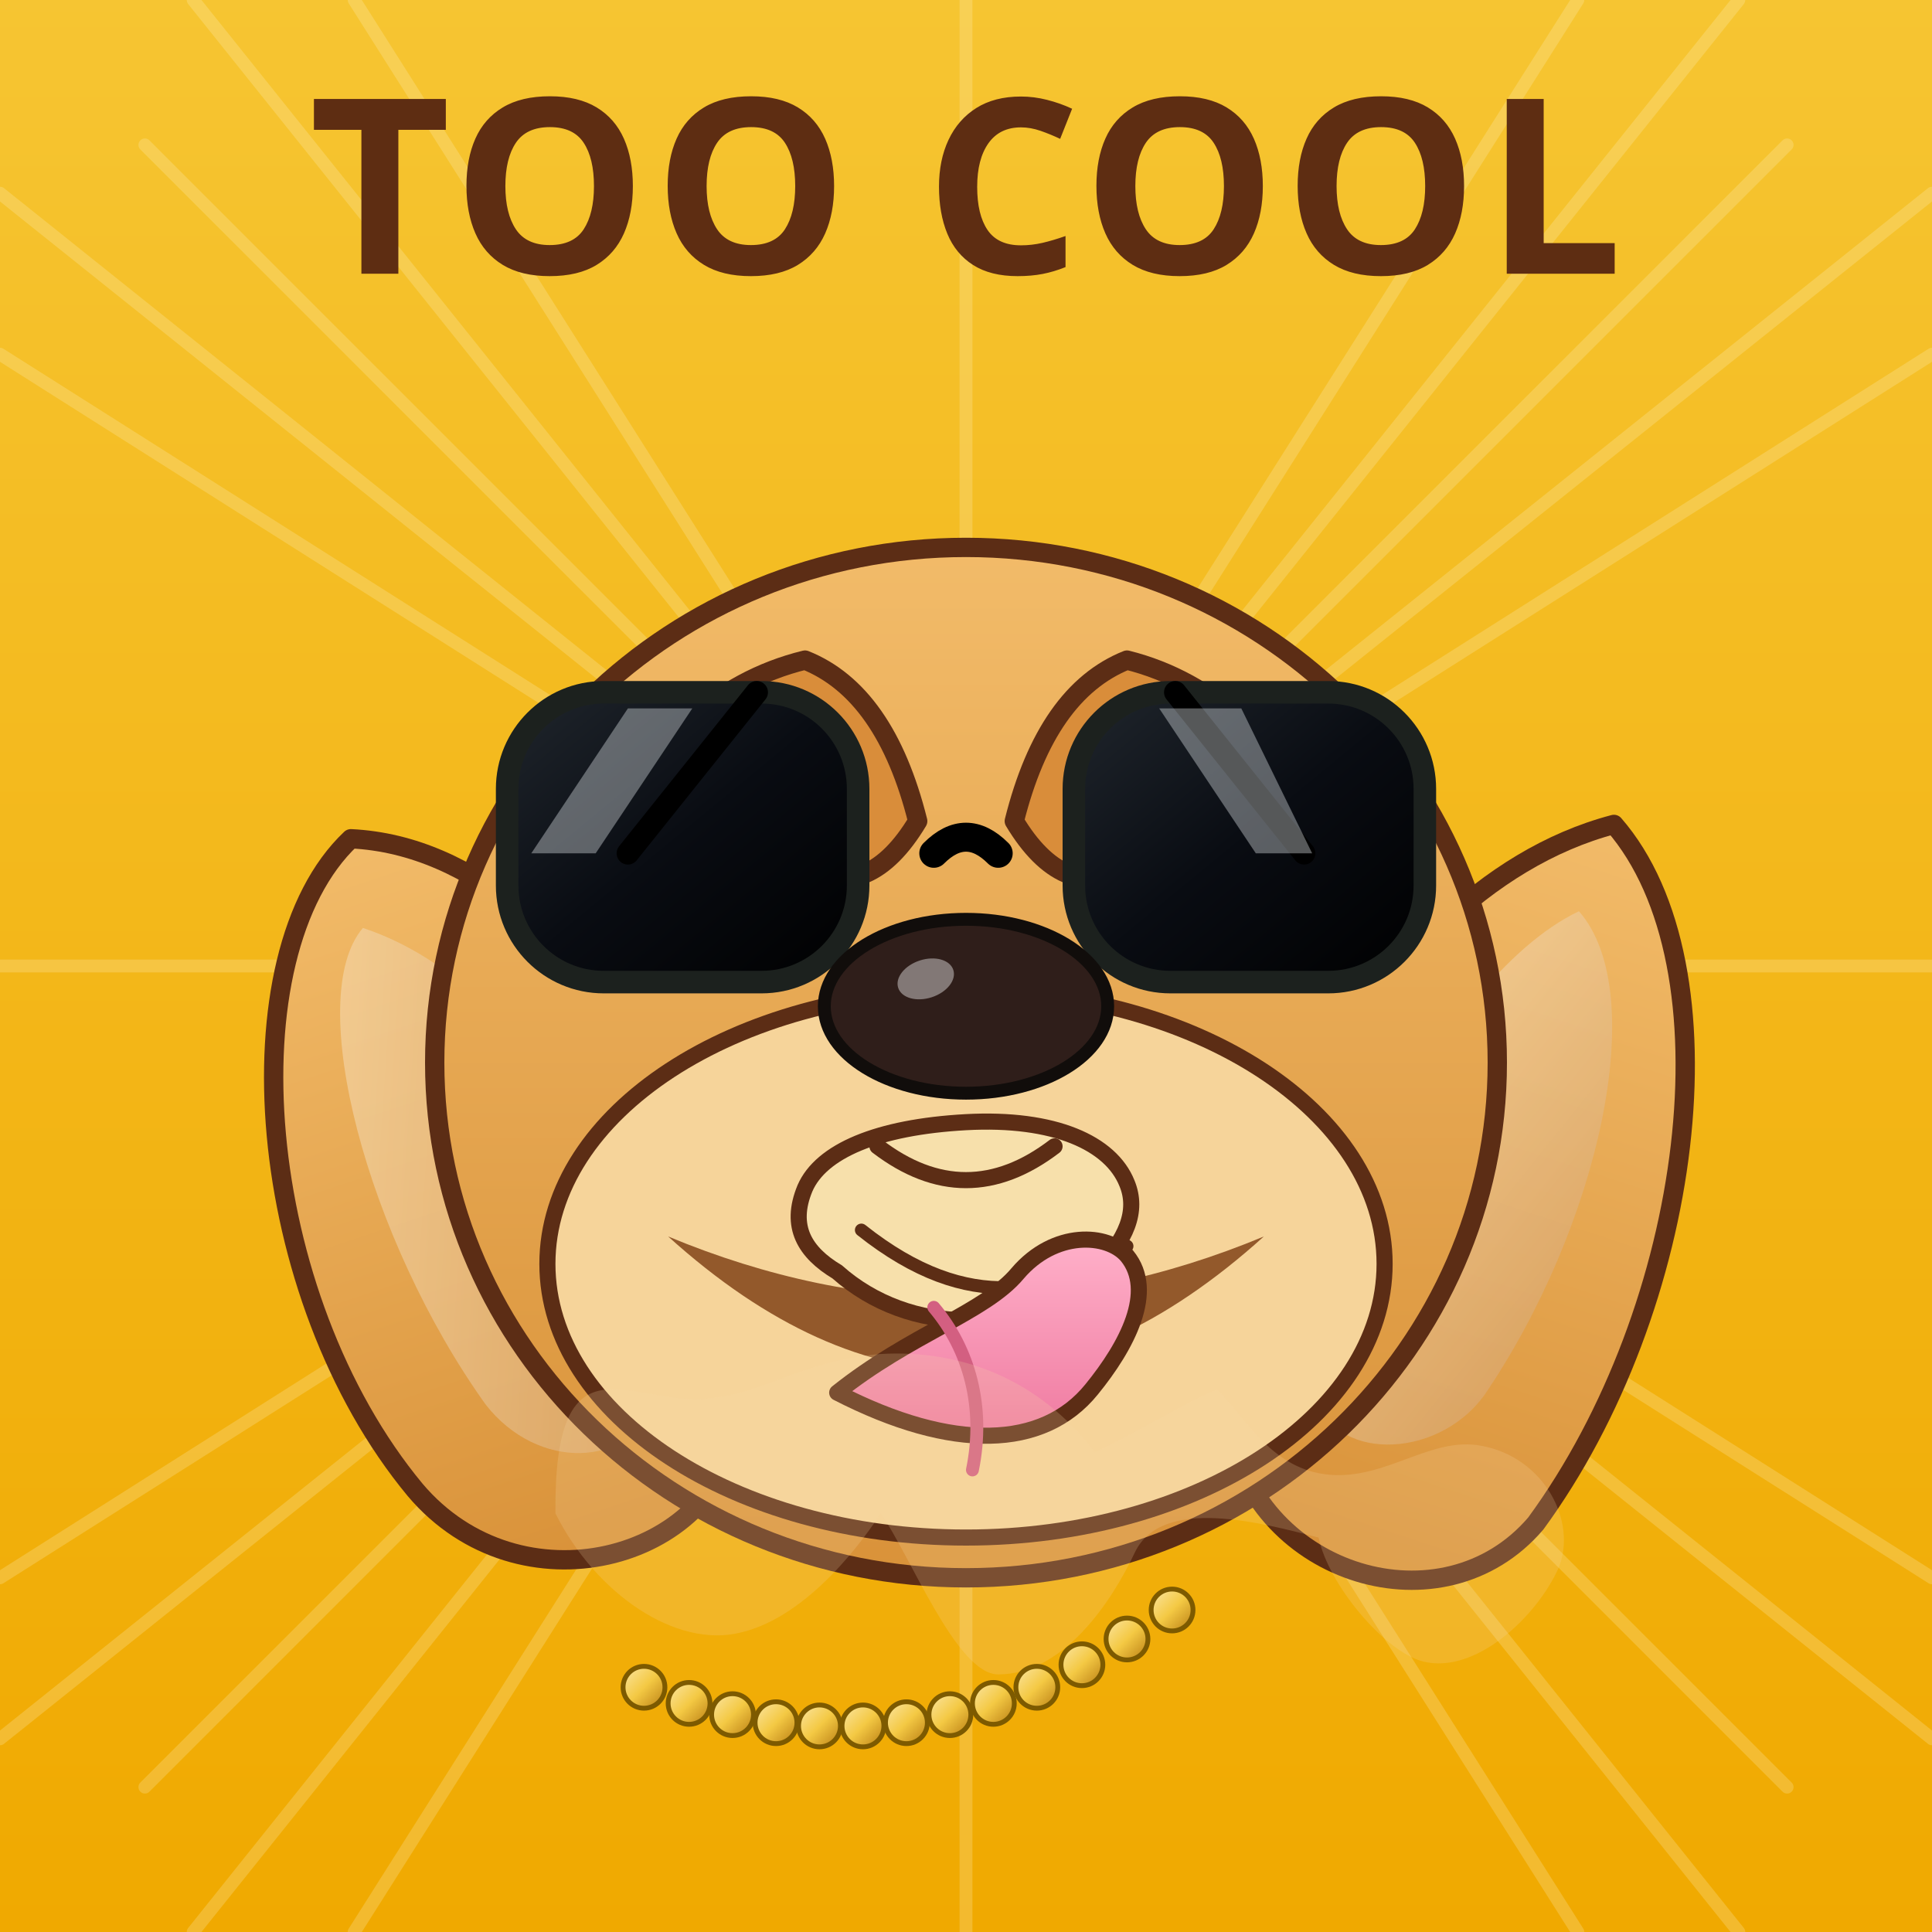
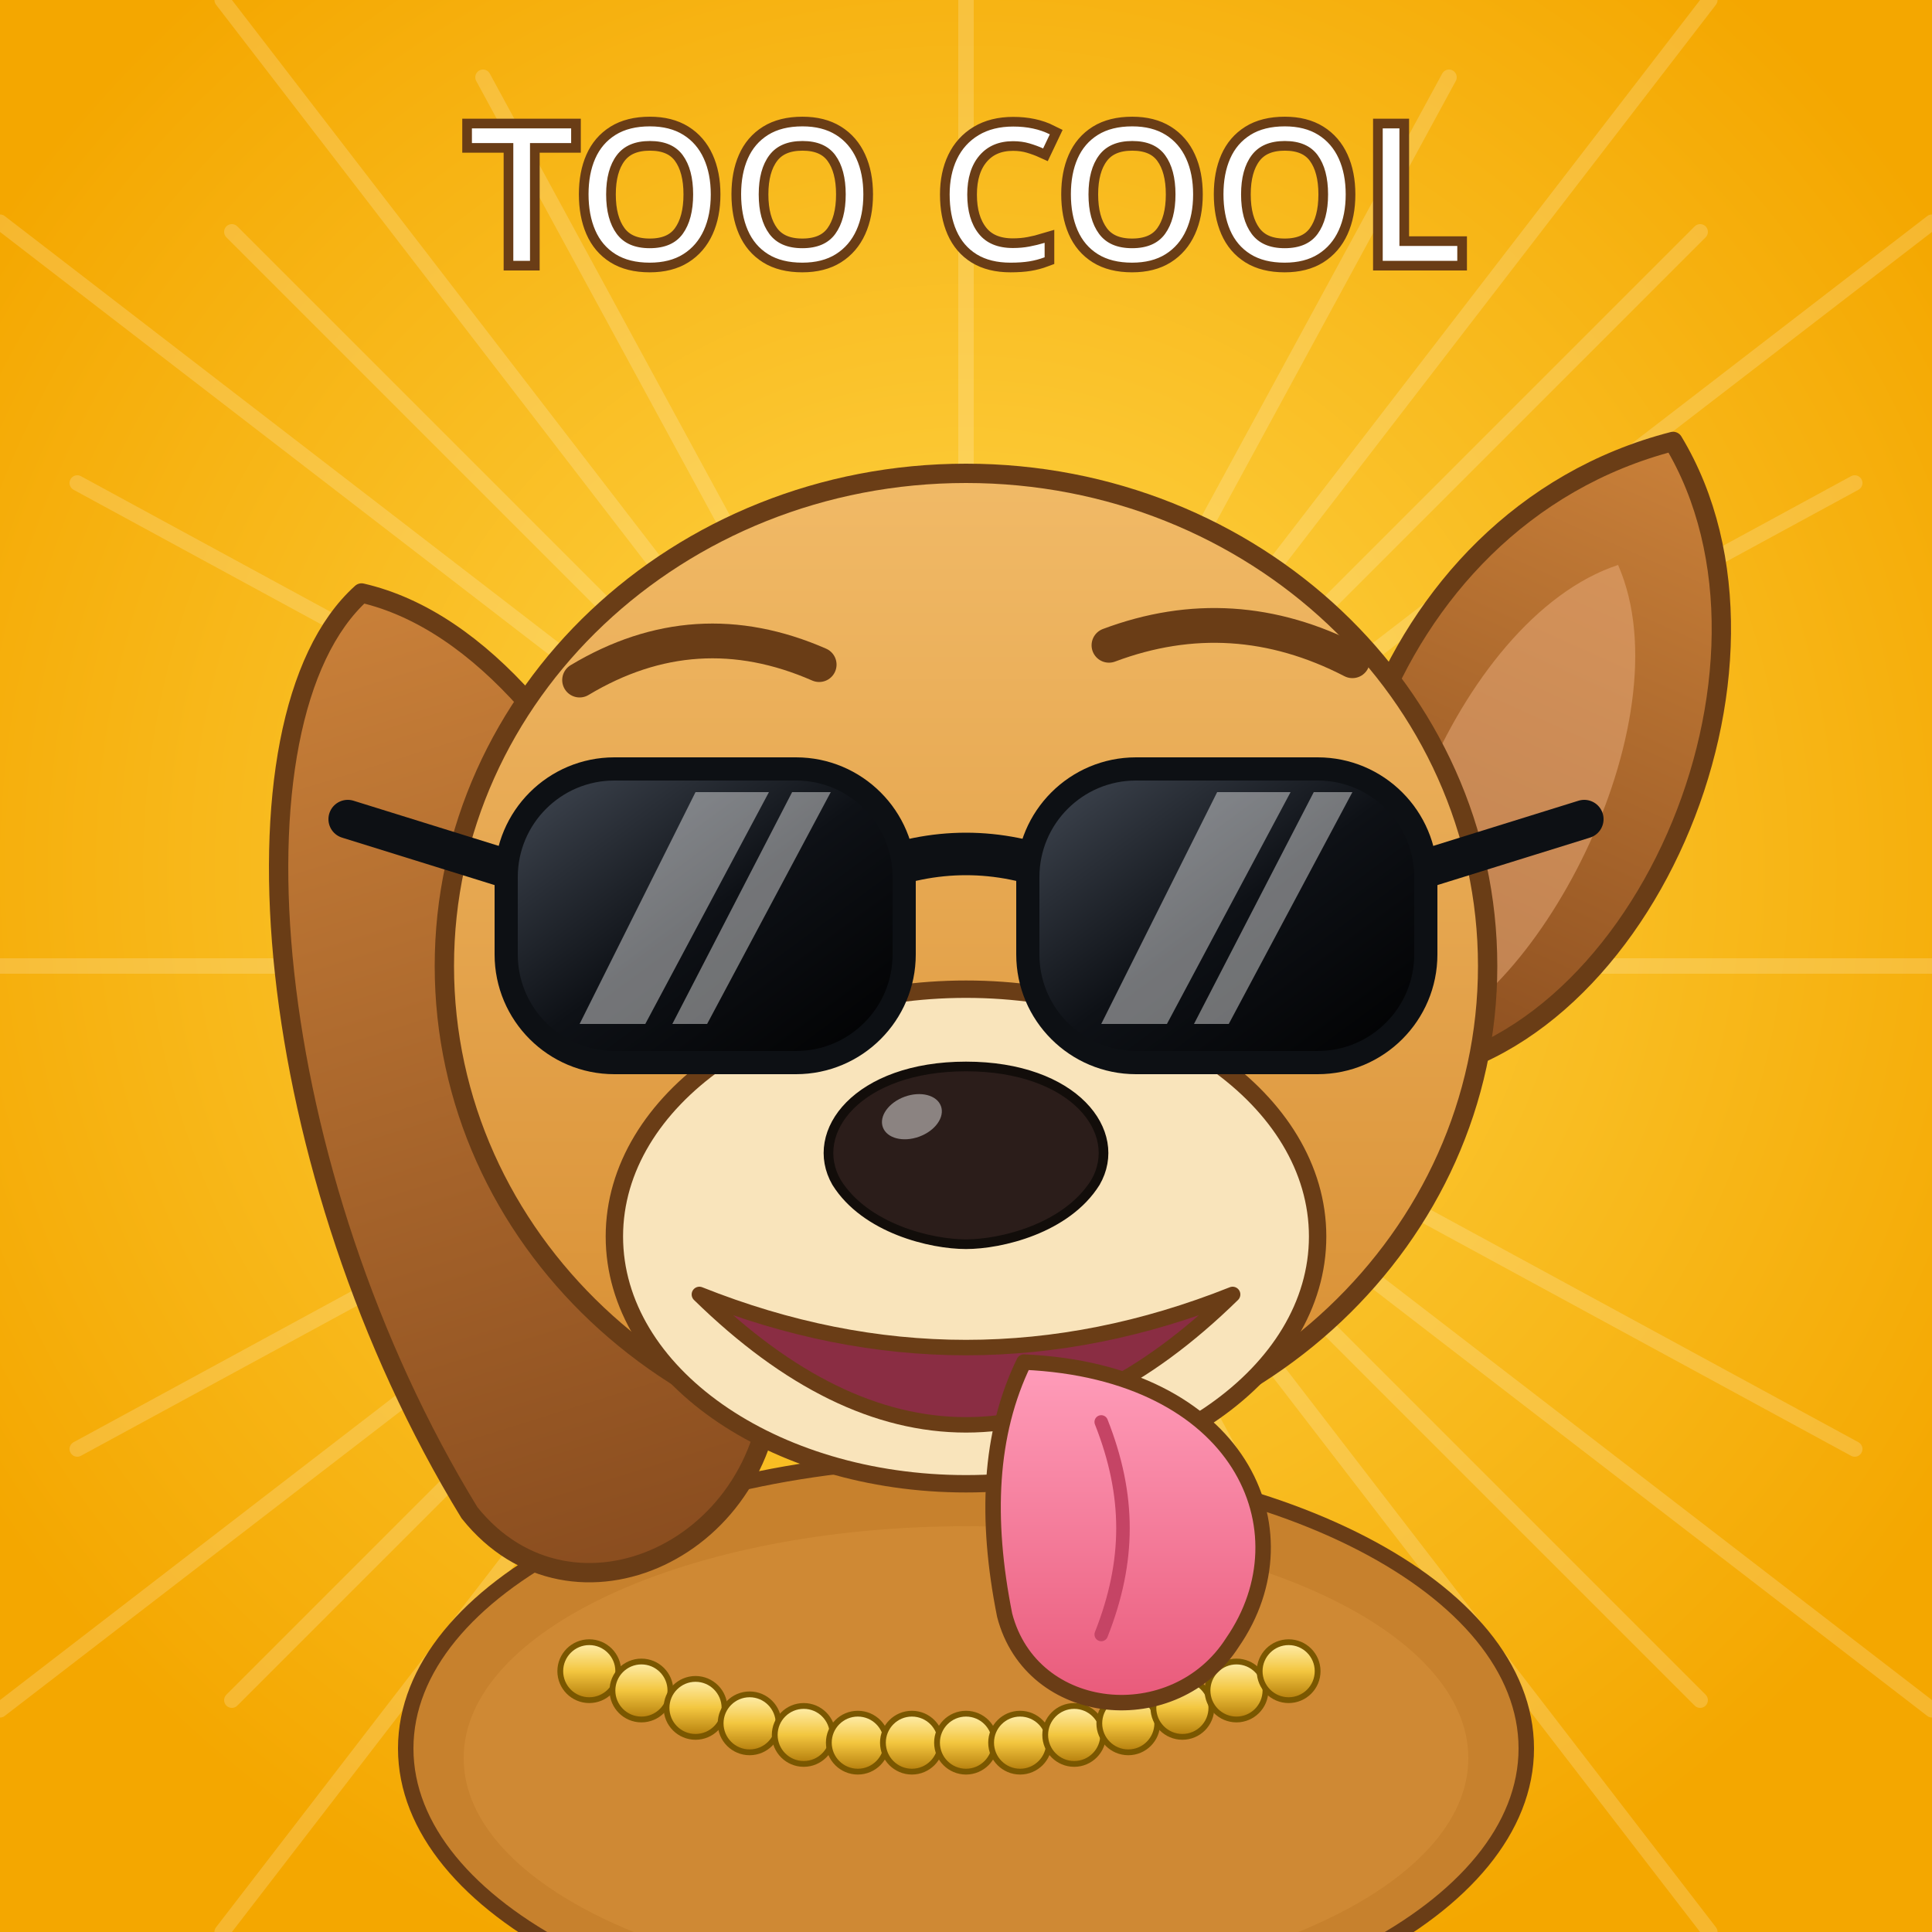
- <svg xmlns="http://www.w3.org/2000/svg" viewBox="0 0 1200 1200" width="1200" height="1200">
+ <svg xmlns="http://www.w3.org/2000/svg" viewBox="0 0 1000 1000" width="1000" height="1000">
  <defs>
-     <linearGradient id="bg" x1="0" y1="0" x2="0" y2="1">
-       <stop offset="0%" stop-color="#f6c532" />
-       <stop offset="100%" stop-color="#f0a900" />
+     <radialGradient id="bg" cx="50%" cy="45%" r="60%">
+       <stop offset="0%" stop-color="#ffd84c" />
+       <stop offset="100%" stop-color="#f4a700" />
+     </radialGradient>
+     <linearGradient id="fur" x1="0" x2="0" y1="0" y2="1">
+       <stop offset="0%" stop-color="#f1ba67" />
+       <stop offset="100%" stop-color="#d78d31" />
    </linearGradient>
-     <linearGradient id="fur" x1="0" y1="0" x2="0" y2="1">
-       <stop offset="0%" stop-color="#f2bb69" />
-       <stop offset="100%" stop-color="#d99239" />
+     <linearGradient id="ear" x1="0" x2="0" y1="0" y2="1">
+       <stop offset="0%" stop-color="#c98039" />
+       <stop offset="100%" stop-color="#8a4d1f" />
    </linearGradient>
-     <linearGradient id="earInside" x1="0" y1="0" x2="1" y2="1">
-       <stop offset="0%" stop-color="#f7d9a9" />
-       <stop offset="100%" stop-color="#d6a269" />
+     <linearGradient id="gold" x1="0" x2="0" y1="0" y2="1">
+       <stop offset="0%" stop-color="#ffefaf" />
+       <stop offset="50%" stop-color="#f3c63f" />
+       <stop offset="100%" stop-color="#b37c0b" />
    </linearGradient>
-     <linearGradient id="gold" x1="0" y1="0" x2="1" y2="1">
-       <stop offset="0%" stop-color="#fbe6a5" />
-       <stop offset="50%" stop-color="#f4c944" />
-       <stop offset="100%" stop-color="#b97d12" />
+     <linearGradient id="tongue" x1="0" x2="0" y1="0" y2="1">
+       <stop offset="0%" stop-color="#ff9dba" />
+       <stop offset="100%" stop-color="#e95a7a" />
    </linearGradient>
-     <linearGradient id="tongue" x1="0" y1="0" x2="0" y2="1">
-       <stop offset="0%" stop-color="#ffb0c9" />
-       <stop offset="100%" stop-color="#ef7aa0" />
-     </linearGradient>
-     <linearGradient id="glass" x1="0" y1="0" x2="1" y2="1">
-       <stop offset="0%" stop-color="#20262d" />
-       <stop offset="50%" stop-color="#090c12" />
+     <linearGradient id="lens" x1="0" x2="1" y1="0" y2="1">
+       <stop offset="0%" stop-color="#444b56" />
+       <stop offset="50%" stop-color="#0e1116" />
      <stop offset="100%" stop-color="#000000" />
    </linearGradient>
  </defs>
-   <rect width="1200" height="1200" fill="url(#bg)" />
-   <g opacity="0.22" stroke="#fef7d2" stroke-width="8" fill="none" stroke-linecap="round">
-     <path d="M600 0 L600 1200" />
-     <path d="M0 600 L1200 600" />
-     <path d="M90 90 L1110 1110" />
-     <path d="M1110 90 L90 1110" />
-     <path d="M220 0 L980 1200" />
-     <path d="M980 0 L220 1200" />
-     <path d="M0 220 L1200 980" />
-     <path d="M0 980 L1200 220" />
-     <path d="M120 0 L1080 1200" />
-     <path d="M1080 0 L120 1200" />
-     <path d="M0 120 L1200 1080" />
-     <path d="M0 1080 L1200 120" />
+   <rect width="1000" height="1000" fill="url(#bg)" />
+   <g opacity="0.18" stroke="#fff" stroke-width="8" stroke-linecap="round" fill="none">
+     <path d="M 500 0 L 500 1000" />
+     <path d="M 0 500 L 1000 500" />
+     <path d="M 120 120 L 880 880" />
+     <path d="M 880 120 L 120 880" />
+     <path d="M 250 40 L 750 960" />
+     <path d="M 750 40 L 250 960" />
+     <path d="M 40 250 L 960 750" />
+     <path d="M 960 250 L 40 750" />
+     <path d="M 115 0 L 885 1000" />
+     <path d="M 885 0 L 115 1000" />
+     <path d="M 0 115 L 1000 885" />
+     <path d="M 0 885 L 1000 115" />
  </g>
-   <text x="600" y="170" text-anchor="middle" font-family="Impact, 'Arial Black', sans-serif" font-size="152" font-weight="900" fill="#5e2d12" stroke="#5e2d12" stroke-width="0" letter-spacing="4">TOO COOL</text>
-   <g transform="translate(0,10)">
-     <g transform="rotate(-18 350 610)">
-       <path d="M255 475 C160 520, 110 726, 168 872 C206 965, 332 972, 370 896 C422 794, 400 530, 255 475 Z" fill="url(#fur)" stroke="#5c2d15" stroke-width="12" stroke-linejoin="round" />
-       <path d="M245 530 C196 560, 188 715, 226 835 C244 885, 300 900, 325 866 C362 822, 354 610, 245 530 Z" fill="url(#earInside)" opacity="0.7" />
-     </g>
-     <g transform="rotate(18 880 620)">
-       <path d="M960 470 C1060 530, 1100 740, 1048 898 C1014 980, 894 982, 850 902 C803 816, 820 560, 960 470 Z" fill="url(#fur)" stroke="#5c2d15" stroke-width="12" stroke-linejoin="round" />
-       <path d="M956 528 C1015 563, 1028 712, 993 832 C977 881, 914 900, 894 864 C859 810, 884 596, 956 528 Z" fill="url(#earInside)" opacity="0.7" />
-     </g>
-     <ellipse cx="600" cy="650" rx="330" ry="320" fill="url(#fur)" stroke="#5c2d15" stroke-width="12" />
-     <ellipse cx="600" cy="775" rx="260" ry="170" fill="#f6d49a" stroke="#5c2d15" stroke-width="10" />
-     <g>
-       <path d="M368 520 Q418 420 500 400 Q550 420 570 500 Q540 550 500 530 Q450 500 368 520 Z" fill="#d98d3a" stroke="#5c2d15" stroke-width="12" stroke-linejoin="round" />
-       <path d="M832 520 Q780 420 700 400 Q650 420 630 500 Q660 550 700 530 Q750 500 832 520 Z" fill="#d98d3a" stroke="#5c2d15" stroke-width="12" stroke-linejoin="round" />
-     </g>
-     <g>
-       <path d="M470 510 L350 470" stroke="#101417" stroke-width="20" stroke-linecap="round" />
-       <path d="M730 510 L850 470" stroke="#101417" stroke-width="20" stroke-linecap="round" />
-       <rect x="315" y="420" width="218" height="180" rx="60" fill="url(#glass)" stroke="#1c211e" stroke-width="14" />
-       <rect x="667" y="420" width="218" height="180" rx="60" fill="url(#glass)" stroke="#1c211e" stroke-width="14" />
-       <path d="M390 520 L470 420" stroke="#000" stroke-width="14" stroke-linecap="round" />
-       <path d="M810 520 L730 420" stroke="#000" stroke-width="14" stroke-linecap="round" />
-       <path d="M580 520 Q600 500 620 520" stroke="#000" stroke-width="18" stroke-linecap="round" fill="none" />
-       <g opacity="0.35" fill="#f5fbff">
-         <path d="M330 520 L390 430 L430 430 L370 520 Z" />
-         <path d="M815 520 L771 430 L720 430 L780 520 Z" />
-       </g>
-     </g>
-     <g>
-       <ellipse cx="600" cy="615" rx="88" ry="54" fill="#2f1e1a" stroke="#110d0b" stroke-width="8" />
-       <ellipse cx="575" cy="598" rx="18" ry="12" fill="#ffffff" opacity="0.4" transform="rotate(-18 575 598)" />
-       <path d="M415 758 Q600 925 785 758 Q600 835 415 758 Z" fill="#814318" opacity="0.85" />
-       <path d="M520 780 C565 820, 635 820, 680 780 C700 760, 707 742, 700 725 C690 700, 655 684, 600 687 C545 690, 510 705, 500 728 C490 752, 500 768, 520 780 Z" fill="#f7e0ab" stroke="#5c2d15" stroke-width="10" />
-       <path d="M545 702 Q600 744 655 702" fill="none" stroke="#5c2d15" stroke-width="10" stroke-linecap="round" />
-       <path d="M535 754 C603 808, 654 792, 700 764" fill="none" stroke="#5c2d15" stroke-width="8" stroke-linecap="round" />
-     </g>
-     <g>
-       <path d="M520 855 C592 892, 648 890, 678 853 C700 826, 718 792, 700 770 C688 756, 655 754, 632 781 C612 805, 565 819, 520 855 Z" fill="url(#tongue)" stroke="#5c2d15" stroke-width="10" stroke-linejoin="round" />
-       <path d="M580 802 C602 828, 612 864, 604 903" fill="none" stroke="#d35f81" stroke-width="8" stroke-linecap="round" />
-     </g>
-     <g>
-       <path d="M345 930 C370 980, 420 1014, 460 1004 C503 994, 538 944, 547 930 C565 955, 594 1030, 620 1030 C660 1030, 690 986, 705 954 C722 919, 784 936, 819 945 C825 974, 860 1016, 884 1022 C916 1030, 954 995, 968 964 C980 935, 959 895, 920 888 C889 882, 861 909, 826 906 C790 903, 774 871, 756 853 C738 860, 702 882, 680 892 C646 847, 597 828, 547 831 C496 835, 470 859, 432 859 C387 859, 344 822, 345 930 Z" fill="#f7d7a5" opacity="0.2" />
-     </g>
-     <g>
-       <circle cx="400" cy="1038" r="13" fill="url(#gold)" stroke="#7d5a00" stroke-width="3" />
-       <circle cx="428" cy="1048" r="13" fill="url(#gold)" stroke="#7d5a00" stroke-width="3" />
-       <circle cx="455" cy="1055" r="13" fill="url(#gold)" stroke="#7d5a00" stroke-width="3" />
-       <circle cx="482" cy="1060" r="13" fill="url(#gold)" stroke="#7d5a00" stroke-width="3" />
-       <circle cx="509" cy="1062" r="13" fill="url(#gold)" stroke="#7d5a00" stroke-width="3" />
-       <circle cx="536" cy="1062" r="13" fill="url(#gold)" stroke="#7d5a00" stroke-width="3" />
-       <circle cx="563" cy="1060" r="13" fill="url(#gold)" stroke="#7d5a00" stroke-width="3" />
-       <circle cx="590" cy="1055" r="13" fill="url(#gold)" stroke="#7d5a00" stroke-width="3" />
-       <circle cx="617" cy="1048" r="13" fill="url(#gold)" stroke="#7d5a00" stroke-width="3" />
-       <circle cx="644" cy="1038" r="13" fill="url(#gold)" stroke="#7d5a00" stroke-width="3" />
-       <circle cx="672" cy="1024" r="13" fill="url(#gold)" stroke="#7d5a00" stroke-width="3" />
-       <circle cx="700" cy="1008" r="13" fill="url(#gold)" stroke="#7d5a00" stroke-width="3" />
-       <circle cx="728" cy="990" r="13" fill="url(#gold)" stroke="#7d5a00" stroke-width="3" />
+   <g>
+     <ellipse cx="500" cy="905" rx="290" ry="150" fill="#c7812d" stroke="#6a3d16" stroke-width="8" />
+     <ellipse cx="500" cy="910" rx="260" ry="120" fill="#d38d37" opacity="0.7" />
+   </g>
+   <g>
+     <circle cx="305" cy="865" r="15" fill="url(#gold)" stroke="#7a5700" stroke-width="3" />
+     <circle cx="332" cy="875" r="15" fill="url(#gold)" stroke="#7a5700" stroke-width="3" />
+     <circle cx="360" cy="884" r="15" fill="url(#gold)" stroke="#7a5700" stroke-width="3" />
+     <circle cx="388" cy="892" r="15" fill="url(#gold)" stroke="#7a5700" stroke-width="3" />
+     <circle cx="416" cy="898" r="15" fill="url(#gold)" stroke="#7a5700" stroke-width="3" />
+     <circle cx="444" cy="902" r="15" fill="url(#gold)" stroke="#7a5700" stroke-width="3" />
+     <circle cx="472" cy="902" r="15" fill="url(#gold)" stroke="#7a5700" stroke-width="3" />
+     <circle cx="500" cy="902" r="15" fill="url(#gold)" stroke="#7a5700" stroke-width="3" />
+     <circle cx="528" cy="902" r="15" fill="url(#gold)" stroke="#7a5700" stroke-width="3" />
+     <circle cx="556" cy="898" r="15" fill="url(#gold)" stroke="#7a5700" stroke-width="3" />
+     <circle cx="584" cy="892" r="15" fill="url(#gold)" stroke="#7a5700" stroke-width="3" />
+     <circle cx="612" cy="884" r="15" fill="url(#gold)" stroke="#7a5700" stroke-width="3" />
+     <circle cx="640" cy="875" r="15" fill="url(#gold)" stroke="#7a5700" stroke-width="3" />
+     <circle cx="667" cy="865" r="15" fill="url(#gold)" stroke="#7a5700" stroke-width="3" />
+   </g>
+   <g transform="rotate(-18 282 560)">
+     <path d="M 270 290 C 180 330, 128 560, 176 760 C 206 840, 320 826, 348 738 C 386 610, 380 356, 270 290 Z" fill="url(#ear)" stroke="#6a3d16" stroke-width="10" stroke-linejoin="round" />
+   </g>
+   <g transform="rotate(24 734 520)">
+     <path d="M 736 560 C 640 500, 610 300, 736 200 C 848 278, 850 500, 736 560 Z" fill="url(#ear)" stroke="#6a3d16" stroke-width="10" stroke-linejoin="round" />
+     <path d="M 736 540 C 680 500, 670 330, 736 270 C 802 330, 790 500, 736 540 Z" fill="#e7a978" opacity="0.55" />
+   </g>
+   <ellipse cx="500" cy="500" rx="270" ry="255" fill="url(#fur)" stroke="#6a3d16" stroke-width="10" />
+   <ellipse cx="500" cy="640" rx="182" ry="128" fill="#f9e4bb" stroke="#6a3d16" stroke-width="9" />
+   <path d="M 362 670 Q 500 805 638 670 Q 500 725 362 670 Z" fill="#8a2d43" stroke="#6a3d16" stroke-width="8" stroke-linejoin="round" />
+   <path d="M 530 705 C 642 710, 678 792, 638 850 C 608 897, 534 890, 520 836 C 510 786, 512 742, 530 705 Z" fill="url(#tongue)" stroke="#6a3d16" stroke-width="8" stroke-linejoin="round" />
+   <path d="M 570 736 C 585 774, 585 808, 570 846" fill="none" stroke="#c54465" stroke-width="7" stroke-linecap="round" />
+   <path d="M 500 552 C 556 552, 582 586, 567 612 C 552 636, 518 644, 500 644 C 482 644, 448 636, 433 612 C 418 586, 444 552, 500 552 Z" fill="#2b1d1a" stroke="#120d0a" stroke-width="5" />
+   <ellipse cx="472" cy="578" rx="16" ry="11" fill="#fff" opacity="0.45" transform="rotate(-20 472 578)" />
+   <g>
+     <path d="M 270 452 L 180 424" stroke="#0d1014" stroke-width="20" stroke-linecap="round" />
+     <path d="M 730 452 L 820 424" stroke="#0d1014" stroke-width="20" stroke-linecap="round" />
+     <path d="M 450 452 Q 500 432 550 452" fill="none" stroke="#0d1014" stroke-width="22" stroke-linecap="round" />
+     <rect x="262" y="398" width="206" height="152" rx="56" fill="url(#lens)" stroke="#0d1014" stroke-width="12" />
+     <rect x="532" y="398" width="206" height="152" rx="56" fill="url(#lens)" stroke="#0d1014" stroke-width="12" />
+     <g opacity="0.42" fill="#fff">
+       <path d="M 300 530 L 360 410 L 398 410 L 334 530 Z" />
+       <path d="M 348 530 L 410 410 L 430 410 L 366 530 Z" />
+       <path d="M 570 530 L 630 410 L 668 410 L 604 530 Z" />
+       <path d="M 618 530 L 680 410 L 700 410 L 636 530 Z" />
    </g>
  </g>
+   <path d="M 300 352 Q 360 316, 424 344" fill="none" stroke="#6a3d16" stroke-width="18" stroke-linecap="round" />
+   <path d="M 574 334 Q 638 310, 700 342" fill="none" stroke="#6a3d16" stroke-width="18" stroke-linecap="round" />
+   <text x="500" y="135" text-anchor="middle" font-family="Impact, Haettenschweiler, 'Arial Black', sans-serif" font-size="96" fill="#fff" stroke="#6a3d16" stroke-width="10" paint-order="stroke" letter-spacing="4">TOO COOL</text>
</svg>
